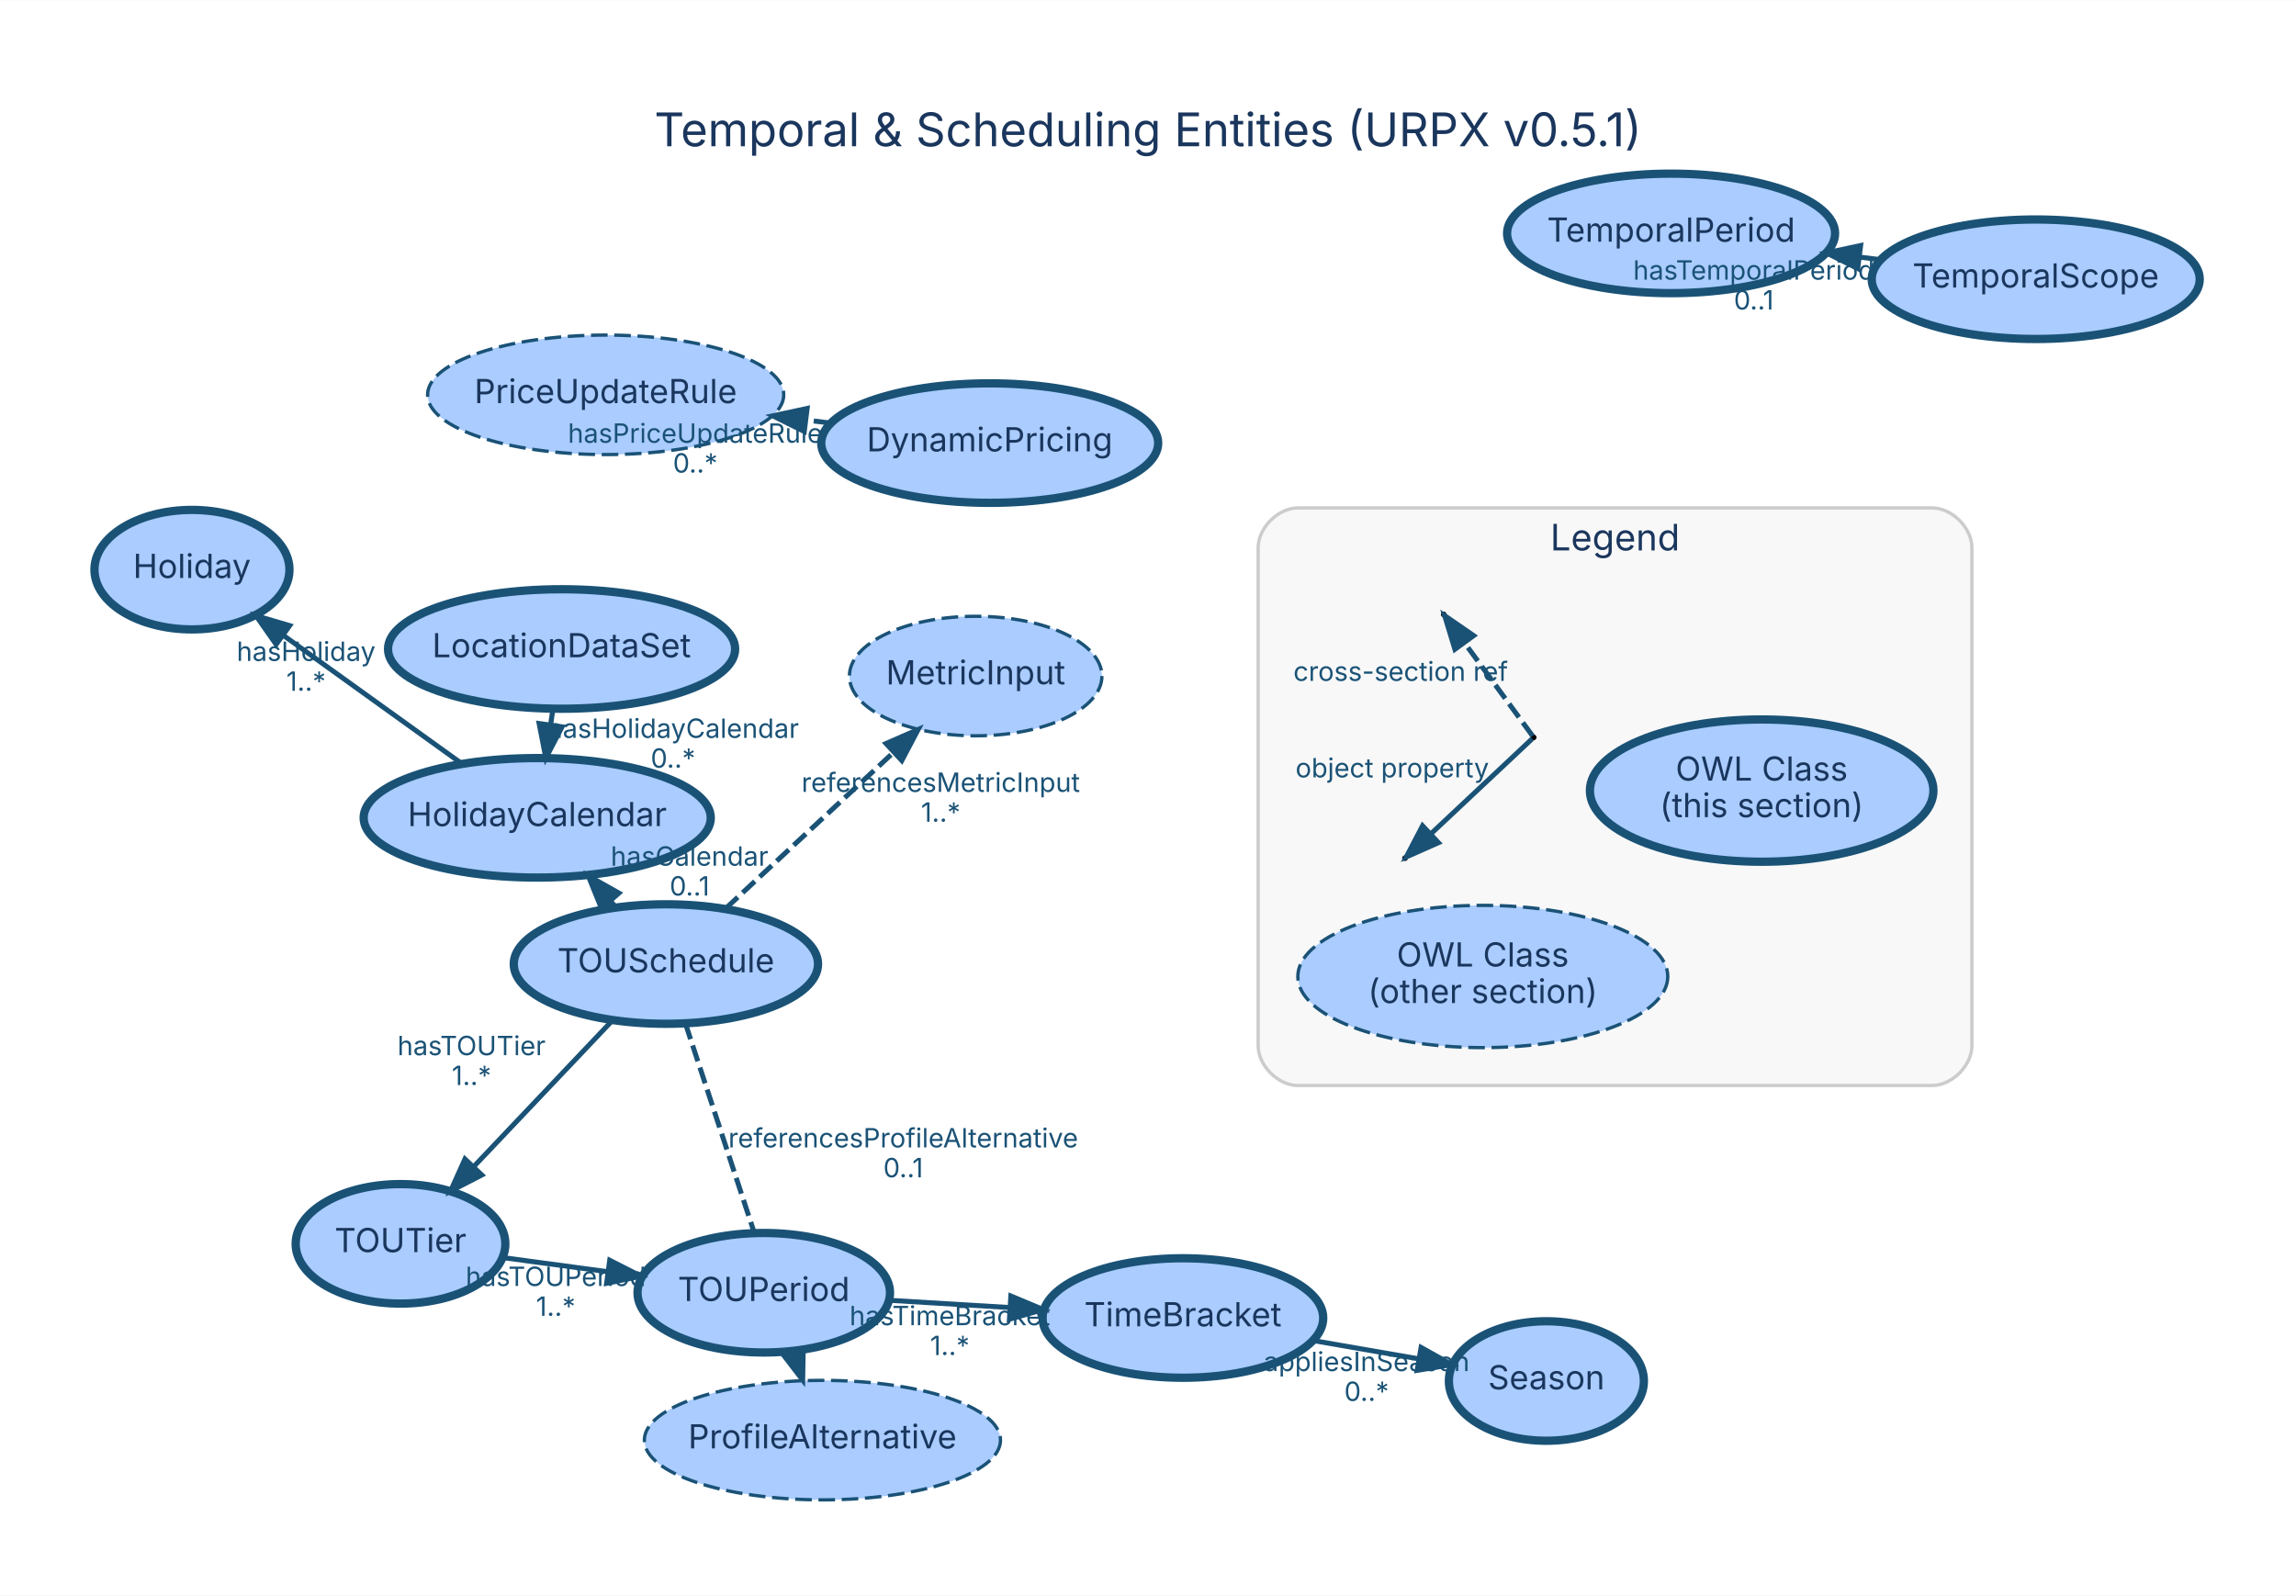
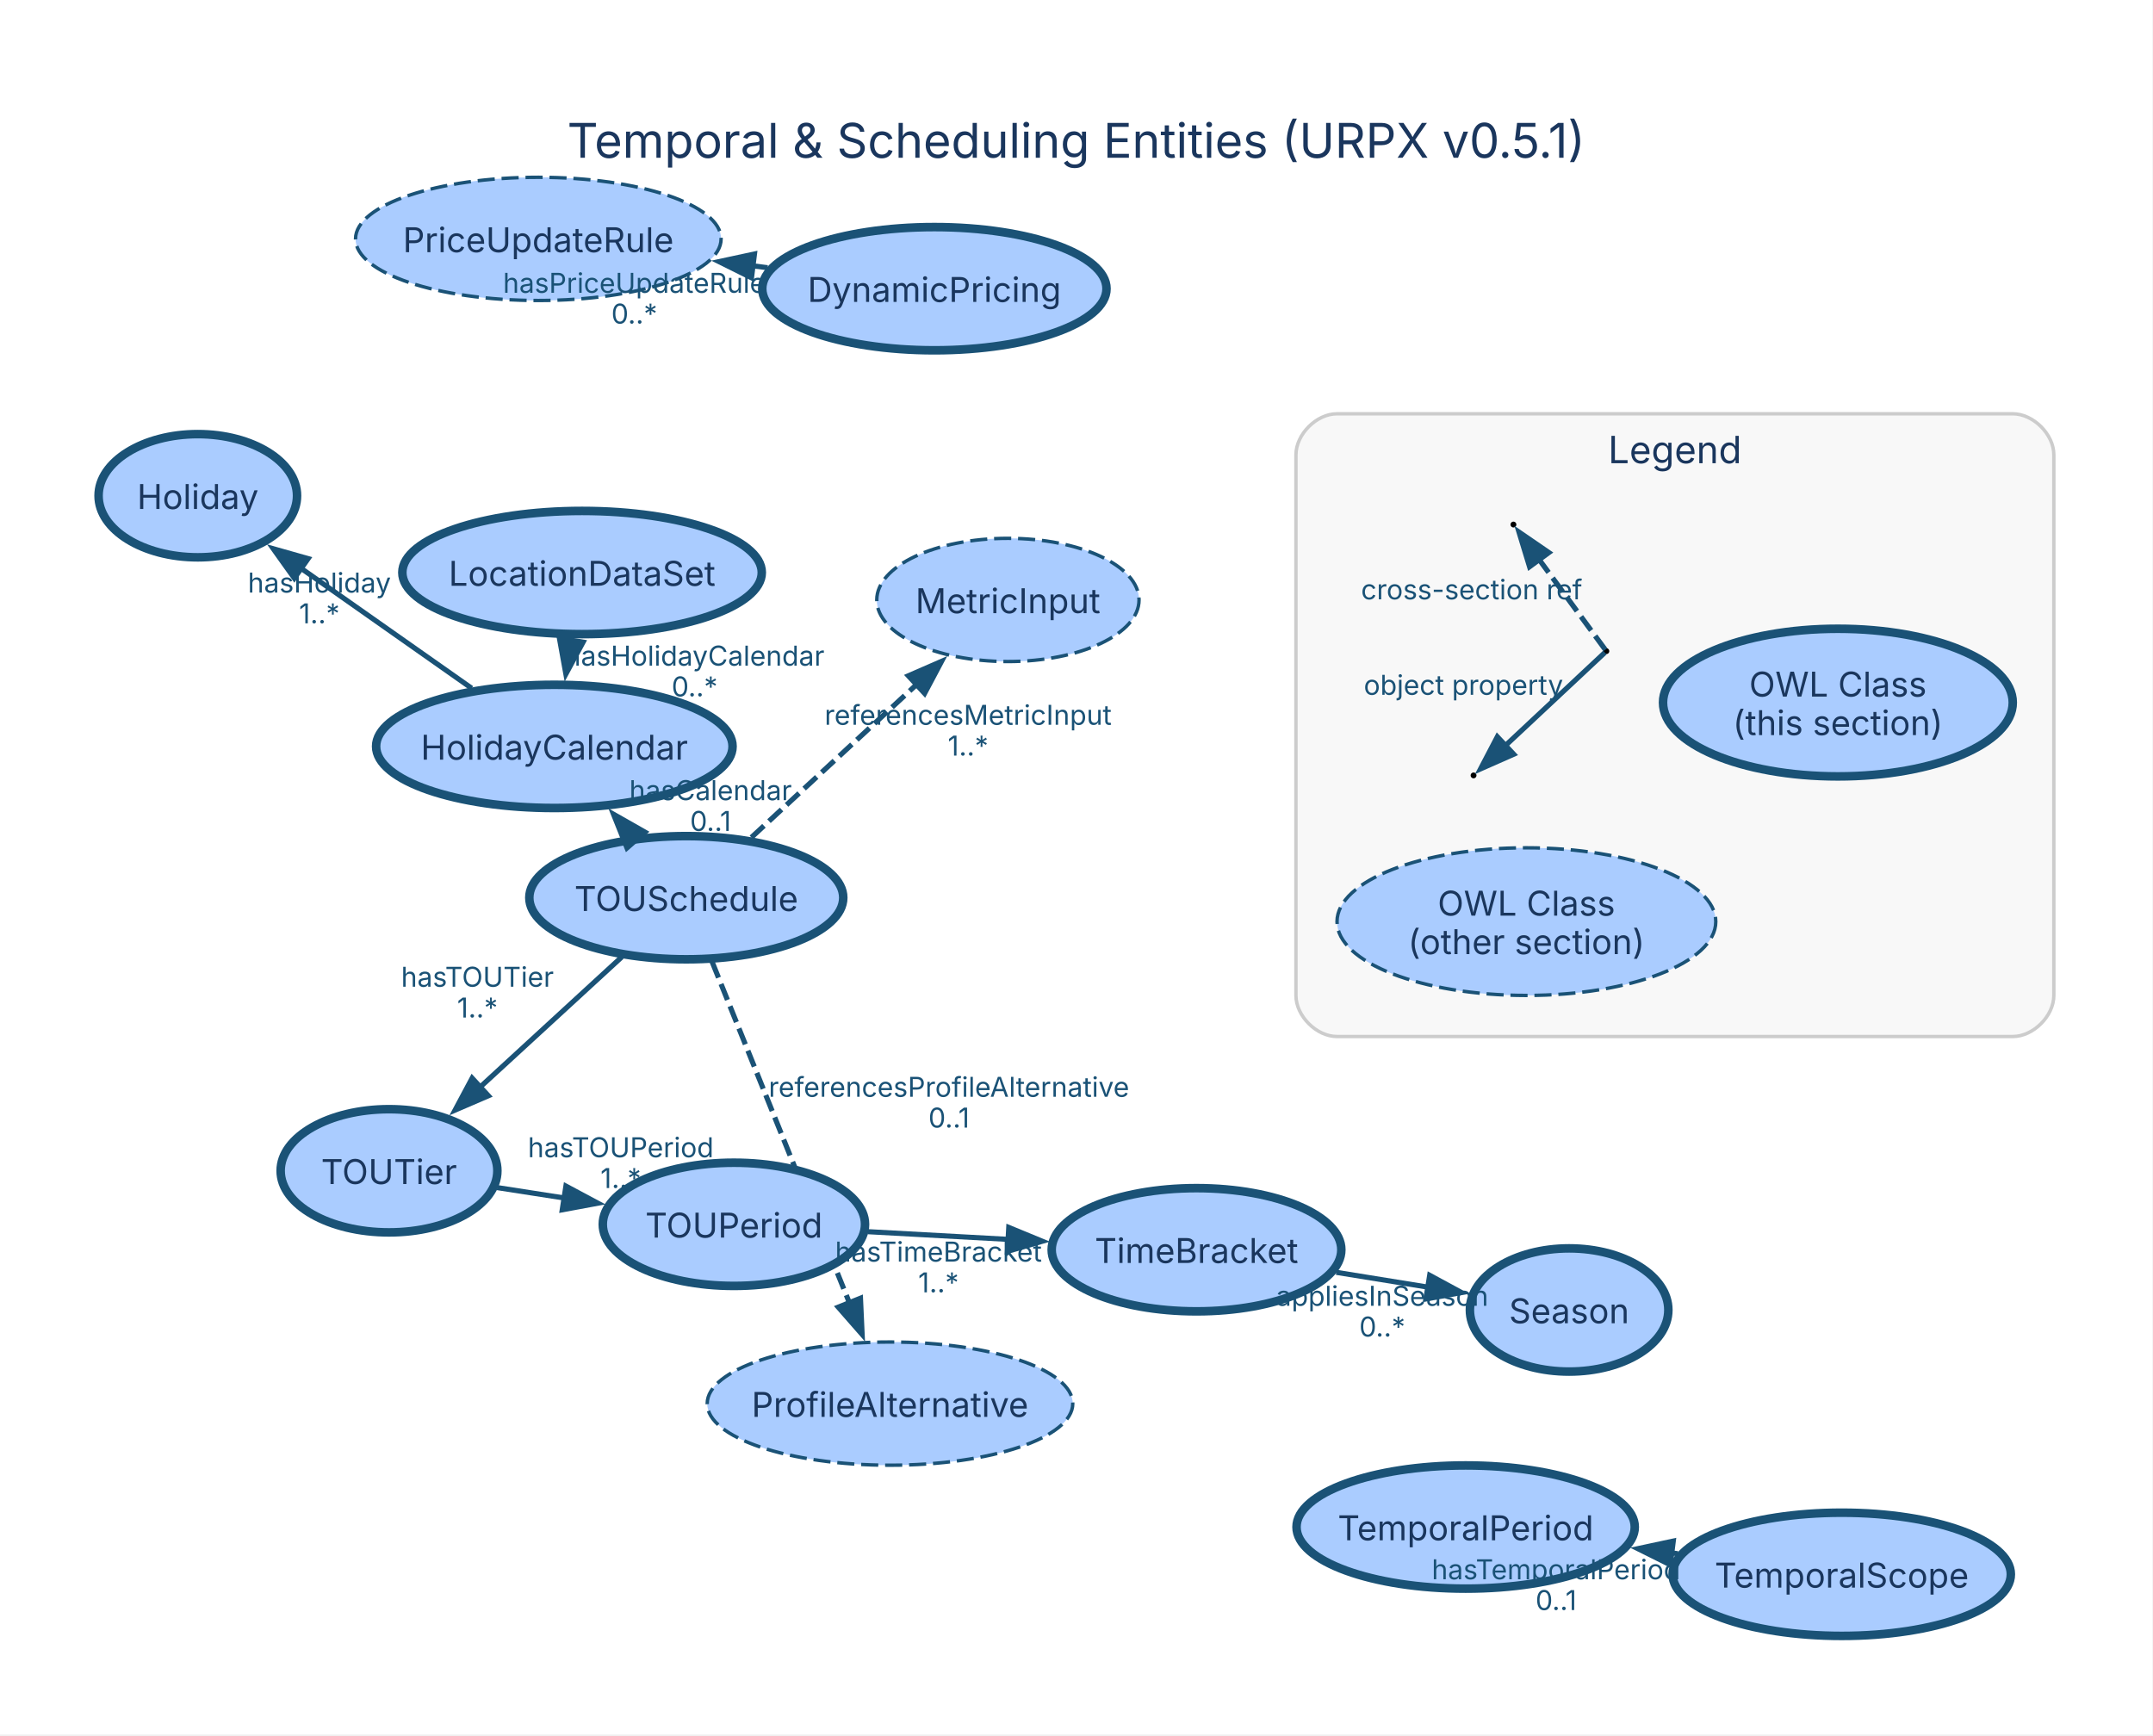
- <svg xmlns="http://www.w3.org/2000/svg" width="692pt" height="481pt" viewBox="0.00 0.00 691.60 480.60">
-   <g id="graph0" class="graph" transform="scale(1 1) rotate(0) translate(28.8 451.8)">
-     <polygon fill="white" stroke="transparent" points="-28.8,28.8 -28.8,-451.8 662.8,-451.8 662.8,28.8 -28.8,28.8" />
-     <text text-anchor="middle" x="317" y="-407.8" font-family="Inter, Helvetica, Arial, sans-serif" font-size="14.00" fill="#1a365d">Temporal &amp; Scheduling Entities (URPX v0.5.1)</text>
+ <svg xmlns="http://www.w3.org/2000/svg" width="629pt" height="507pt" viewBox="0.00 0.00 629.00 507.00">
+   <g id="graph0" class="graph" transform="scale(1 1) rotate(0) translate(28.8 477.98)">
+     <polygon fill="white" stroke="none" points="-28.8,28.8 -28.8,-477.98 600.03,-477.98 600.03,28.8 -28.8,28.8" />
+     <text xml:space="preserve" text-anchor="middle" x="285.62" y="-431.88" font-family="Inter, Helvetica, Arial, sans-serif" font-size="14.00" fill="#1a365d">Temporal &amp; Scheduling Entities (URPX v0.5.1)</text>
    <g id="clust1" class="cluster">
-       <path fill="#f8f8f8" stroke="#cccccc" d="M362.18,-124.85C362.18,-124.85 553.18,-124.85 553.18,-124.85 559.18,-124.85 565.18,-130.85 565.18,-136.85 565.18,-136.85 565.18,-286.85 565.18,-286.85 565.18,-292.85 559.18,-298.85 553.18,-298.85 553.18,-298.85 362.18,-298.85 362.18,-298.85 356.18,-298.85 350.18,-292.85 350.18,-286.85 350.18,-286.85 350.18,-136.85 350.18,-136.85 350.18,-130.85 356.18,-124.85 362.18,-124.85" />
-       <text text-anchor="middle" x="457.68" y="-286.05" font-family="Inter, Helvetica, Arial, sans-serif" font-size="11.00" fill="#1a365d">Legend</text>
+       <path fill="#f8f8f8" stroke="#cccccc" d="M361.81,-175.13C361.81,-175.13 559.23,-175.13 559.23,-175.13 565.23,-175.13 571.23,-181.13 571.23,-187.13 571.23,-187.13 571.23,-345.08 571.23,-345.08 571.23,-351.08 565.23,-357.08 559.23,-357.08 559.23,-357.08 361.81,-357.08 361.81,-357.08 355.81,-357.08 349.81,-351.08 349.81,-345.08 349.81,-345.08 349.81,-187.13 349.81,-187.13 349.81,-181.13 355.81,-175.13 361.81,-175.13" />
+       <text xml:space="preserve" text-anchor="middle" x="460.52" y="-342.63" font-family="Inter, Helvetica, Arial, sans-serif" font-size="11.00" fill="#1a365d">Legend</text>
    </g>
    <g id="node1" class="node">
-       <ellipse fill="#aaccff" stroke="#1a5276" stroke-width="2.5" cx="437" cy="-35.83" rx="29.37" ry="18" />
-       <text text-anchor="middle" x="437" y="-33.33" font-family="Inter, Helvetica, Arial, sans-serif" font-size="10.00" fill="#1a365d">Season</text>
+       <ellipse fill="#aaccff" stroke="#1a5276" stroke-width="2.5" cx="429.62" cy="-95.23" rx="28.99" ry="18" />
+       <text xml:space="preserve" text-anchor="middle" x="429.62" y="-91.35" font-family="Inter, Helvetica, Arial, sans-serif" font-size="10.00" fill="#1a365d">Season</text>
    </g>
    <g id="node2" class="node">
-       <ellipse fill="#aaccff" stroke="#1a5276" stroke-width="2.5" cx="171.78" cy="-161.44" rx="45.83" ry="18" />
-       <text text-anchor="middle" x="171.78" y="-158.94" font-family="Inter, Helvetica, Arial, sans-serif" font-size="10.00" fill="#1a365d">TOUSchedule</text>
+       <ellipse fill="#aaccff" stroke="#1a5276" stroke-width="2.5" cx="171.7" cy="-215.69" rx="45.86" ry="18" />
+       <text xml:space="preserve" text-anchor="middle" x="171.7" y="-211.81" font-family="Inter, Helvetica, Arial, sans-serif" font-size="10.00" fill="#1a365d">TOUSchedule</text>
    </g>
    <g id="node3" class="node">
-       <ellipse fill="#aaccff" stroke="#1a5276" stroke-width="2.5" cx="91.84" cy="-77.15" rx="31.58" ry="18" />
-       <text text-anchor="middle" x="91.84" y="-74.65" font-family="Inter, Helvetica, Arial, sans-serif" font-size="10.00" fill="#1a365d">TOUTier</text>
+       <ellipse fill="#aaccff" stroke="#1a5276" stroke-width="2.5" cx="84.85" cy="-135.9" rx="31.66" ry="18" />
+       <text xml:space="preserve" text-anchor="middle" x="84.85" y="-132.03" font-family="Inter, Helvetica, Arial, sans-serif" font-size="10.00" fill="#1a365d">TOUTier</text>
    </g>
    <g id="edge2" class="edge">
-       <path fill="none" stroke="#1a5276" stroke-width="1.5" d="M155.6,-144.38C143.59,-131.72 127.07,-114.3 113.86,-100.37" />
-       <polygon fill="#1a5276" stroke="#1a5276" stroke-width="1.5" points="116.33,-97.89 106.91,-93.04 111.25,-102.7 116.33,-97.89" />
-       <text text-anchor="middle" x="113.23" y="-133.98" font-family="Inter, Helvetica, Arial, sans-serif" font-size="8.00" fill="#1a5276">hasTOUTier</text>
-       <text text-anchor="middle" x="113.23" y="-124.98" font-family="Inter, Helvetica, Arial, sans-serif" font-size="8.00" fill="#1a5276">1..*</text>
+       <path fill="none" stroke="#1a5276" stroke-width="1.5" d="M152.86,-198.38C140.7,-187.2 124.7,-172.51 111.28,-160.18" />
+       <polygon fill="#1a5276" stroke="#1a5276" stroke-width="1.5" points="113.88,-157.82 104.15,-153.63 109.14,-162.97 113.88,-157.82" />
+       <text xml:space="preserve" text-anchor="middle" x="110.69" y="-189.68" font-family="Inter, Helvetica, Arial, sans-serif" font-size="8.00" fill="#1a5276">hasTOUTier</text>
+       <text xml:space="preserve" text-anchor="middle" x="110.69" y="-180.68" font-family="Inter, Helvetica, Arial, sans-serif" font-size="8.00" fill="#1a5276">1..*</text>
    </g>
    <g id="node6" class="node">
-       <ellipse fill="#aaccff" stroke="#1a5276" stroke-width="2.5" cx="133.02" cy="-205.49" rx="52.28" ry="18" />
-       <text text-anchor="middle" x="133.02" y="-202.99" font-family="Inter, Helvetica, Arial, sans-serif" font-size="10.00" fill="#1a365d">HolidayCalendar</text>
+       <ellipse fill="#aaccff" stroke="#1a5276" stroke-width="2.5" cx="133.15" cy="-259.9" rx="52.07" ry="18" />
+       <text xml:space="preserve" text-anchor="middle" x="133.15" y="-256.02" font-family="Inter, Helvetica, Arial, sans-serif" font-size="10.00" fill="#1a365d">HolidayCalendar</text>
    </g>
    <g id="edge1" class="edge">
-       <path fill="none" stroke="#1a5276" stroke-width="1.5" d="M156.68,-178.6C156.17,-179.18 155.66,-179.76 155.14,-180.35" />
-       <polygon fill="#1a5276" stroke="#1a5276" stroke-width="1.5" points="152.37,-178.2 148.39,-188.02 157.63,-182.82 152.37,-178.2" />
-       <text text-anchor="middle" x="178.91" y="-191.07" font-family="Inter, Helvetica, Arial, sans-serif" font-size="8.00" fill="#1a5276">hasCalendar</text>
-       <text text-anchor="middle" x="178.91" y="-182.07" font-family="Inter, Helvetica, Arial, sans-serif" font-size="8.00" fill="#1a5276">0..1</text>
+       <path fill="none" stroke="#1a5276" stroke-width="1.5" d="M156.02,-233.67C155.95,-233.75 155.88,-233.84 155.8,-233.92" />
+       <polygon fill="#1a5276" stroke="#1a5276" stroke-width="1.5" points="154.37,-230.24 150.43,-240.08 159.65,-234.84 154.37,-230.24" />
+       <text xml:space="preserve" text-anchor="middle" x="178.79" y="-244.2" font-family="Inter, Helvetica, Arial, sans-serif" font-size="8.00" fill="#1a5276">hasCalendar</text>
+       <text xml:space="preserve" text-anchor="middle" x="178.79" y="-235.2" font-family="Inter, Helvetica, Arial, sans-serif" font-size="8.00" fill="#1a5276">0..1</text>
    </g>
    <g id="node12" class="node">
-       <ellipse fill="#aaccff" stroke="#1a5276" stroke-dasharray="5,2" cx="265.09" cy="-248.2" rx="38.03" ry="18" />
-       <text text-anchor="middle" x="265.09" y="-245.7" font-family="Inter, Helvetica, Arial, sans-serif" font-size="10.00" fill="#1a365d">MetricInput</text>
+       <ellipse fill="#aaccff" stroke="#1a5276" stroke-dasharray="5,2" cx="265.66" cy="-302.69" rx="38.31" ry="18" />
+       <text xml:space="preserve" text-anchor="middle" x="265.66" y="-298.82" font-family="Inter, Helvetica, Arial, sans-serif" font-size="10.00" fill="#1a365d">MetricInput</text>
    </g>
    <g id="edge3" class="edge">
-       <path fill="none" stroke="#1a5276" stroke-width="1.5" stroke-dasharray="5,2" d="M189.77,-178.17C204.15,-191.54 224.46,-210.43 240.37,-225.22" />
-       <polygon fill="#1a5276" stroke="#1a5276" stroke-width="1.5" points="238.08,-227.87 247.78,-232.11 242.84,-222.74 238.08,-227.87" />
-       <text text-anchor="middle" x="254.57" y="-213.3" font-family="Inter, Helvetica, Arial, sans-serif" font-size="8.00" fill="#1a5276">referencesMetricInput</text>
-       <text text-anchor="middle" x="254.57" y="-204.3" font-family="Inter, Helvetica, Arial, sans-serif" font-size="8.00" fill="#1a5276">1..*</text>
+       <path fill="none" stroke="#1a5276" stroke-width="1.5" stroke-dasharray="5,2" d="M190.72,-233.3C204.7,-246.25 223.89,-264.01 239.35,-278.32" />
+       <polygon fill="#1a5276" stroke="#1a5276" stroke-width="1.5" points="236.57,-280.52 246.28,-284.75 241.32,-275.38 236.57,-280.52" />
+       <text xml:space="preserve" text-anchor="middle" x="254.03" y="-266.21" font-family="Inter, Helvetica, Arial, sans-serif" font-size="8.00" fill="#1a5276">referencesMetricInput</text>
+       <text xml:space="preserve" text-anchor="middle" x="254.03" y="-257.21" font-family="Inter, Helvetica, Arial, sans-serif" font-size="8.00" fill="#1a5276">1..*</text>
    </g>
    <g id="node14" class="node">
-       <ellipse fill="#aaccff" stroke="#1a5276" stroke-dasharray="5,2" cx="218.93" cy="-18.02" rx="53.64" ry="18" />
-       <text text-anchor="middle" x="218.93" y="-15.52" font-family="Inter, Helvetica, Arial, sans-serif" font-size="10.00" fill="#1a365d">ProfileAlternative</text>
+       <ellipse fill="#aaccff" stroke="#1a5276" stroke-dasharray="5,2" cx="231.21" cy="-67.87" rx="53.4" ry="18" />
+       <text xml:space="preserve" text-anchor="middle" x="231.21" y="-64" font-family="Inter, Helvetica, Arial, sans-serif" font-size="10.00" fill="#1a365d">ProfileAlternative</text>
    </g>
    <g id="edge4" class="edge">
-       <path fill="none" stroke="#1a5276" stroke-width="1.5" stroke-dasharray="5,2" d="M177.65,-143.57C185.74,-118.98 200.36,-74.5 209.86,-45.63" />
-       <polygon fill="#1a5276" stroke="#1a5276" stroke-width="1.5" points="213.18,-46.71 212.98,-36.12 206.53,-44.53 213.18,-46.71" />
-       <text text-anchor="middle" x="243.26" y="-106.2" font-family="Inter, Helvetica, Arial, sans-serif" font-size="8.00" fill="#1a5276">referencesProfileAlternative</text>
-       <text text-anchor="middle" x="243.26" y="-97.2" font-family="Inter, Helvetica, Arial, sans-serif" font-size="8.00" fill="#1a5276">0..1</text>
+       <path fill="none" stroke="#1a5276" stroke-width="1.5" stroke-dasharray="5,2" d="M179.24,-196.97C189.36,-171.84 207.43,-126.94 219.37,-97.28" />
+       <polygon fill="#1a5276" stroke="#1a5276" stroke-width="1.5" points="222.59,-98.67 223.07,-88.09 216.09,-96.06 222.59,-98.67" />
+       <text xml:space="preserve" text-anchor="middle" x="248.43" y="-157.52" font-family="Inter, Helvetica, Arial, sans-serif" font-size="8.00" fill="#1a5276">referencesProfileAlternative</text>
+       <text xml:space="preserve" text-anchor="middle" x="248.43" y="-148.52" font-family="Inter, Helvetica, Arial, sans-serif" font-size="8.00" fill="#1a5276">0..1</text>
    </g>
    <g id="node4" class="node">
-       <ellipse fill="#aaccff" stroke="#1a5276" stroke-width="2.5" cx="201.26" cy="-62.42" rx="38.03" ry="18" />
-       <text text-anchor="middle" x="201.26" y="-59.92" font-family="Inter, Helvetica, Arial, sans-serif" font-size="10.00" fill="#1a365d">TOUPeriod</text>
+       <ellipse fill="#aaccff" stroke="#1a5276" stroke-width="2.5" cx="185.61" cy="-120.26" rx="38.31" ry="18" />
+       <text xml:space="preserve" text-anchor="middle" x="185.61" y="-116.38" font-family="Inter, Helvetica, Arial, sans-serif" font-size="10.00" fill="#1a365d">TOUPeriod</text>
    </g>
    <g id="edge5" class="edge">
-       <path fill="none" stroke="#1a5276" stroke-width="1.5" d="M122.9,-72.97C132.67,-71.65 143.68,-70.17 154.3,-68.74" />
-       <polygon fill="#1a5276" stroke="#1a5276" stroke-width="1.5" points="154.86,-72.2 164.3,-67.4 153.92,-65.26 154.86,-72.2" />
-       <text text-anchor="middle" x="138.6" y="-64.45" font-family="Inter, Helvetica, Arial, sans-serif" font-size="8.00" fill="#1a5276">hasTOUPeriod</text>
-       <text text-anchor="middle" x="138.6" y="-55.45" font-family="Inter, Helvetica, Arial, sans-serif" font-size="8.00" fill="#1a5276">1..*</text>
+       <path fill="none" stroke="#1a5276" stroke-width="1.5" d="M116.45,-130.99C122.73,-130.02 129.46,-128.97 136.17,-127.93" />
+       <polygon fill="#1a5276" stroke="#1a5276" stroke-width="1.5" points="136.53,-131.42 145.87,-126.43 135.46,-124.5 136.53,-131.42" />
+       <text xml:space="preserve" text-anchor="middle" x="152.56" y="-139.86" font-family="Inter, Helvetica, Arial, sans-serif" font-size="8.00" fill="#1a5276">hasTOUPeriod</text>
+       <text xml:space="preserve" text-anchor="middle" x="152.56" y="-130.86" font-family="Inter, Helvetica, Arial, sans-serif" font-size="8.00" fill="#1a5276">1..*</text>
    </g>
    <g id="node5" class="node">
-       <ellipse fill="#aaccff" stroke="#1a5276" stroke-width="2.5" cx="327.51" cy="-54.81" rx="42.27" ry="18" />
-       <text text-anchor="middle" x="327.51" y="-52.31" font-family="Inter, Helvetica, Arial, sans-serif" font-size="10.00" fill="#1a365d">TimeBracket</text>
+       <ellipse fill="#aaccff" stroke="#1a5276" stroke-width="2.5" cx="320.76" cy="-112.83" rx="42.31" ry="18" />
+       <text xml:space="preserve" text-anchor="middle" x="320.76" y="-108.96" font-family="Inter, Helvetica, Arial, sans-serif" font-size="10.00" fill="#1a365d">TimeBracket</text>
    </g>
    <g id="edge6" class="edge">
-       <path fill="none" stroke="#1a5276" stroke-width="1.5" d="M239.48,-60.12C250.71,-59.44 263.19,-58.69 275.14,-57.97" />
-       <polygon fill="#1a5276" stroke="#1a5276" stroke-width="1.5" points="275.69,-61.44 285.46,-57.35 275.26,-54.45 275.69,-61.44" />
-       <text text-anchor="middle" x="257.31" y="-52.64" font-family="Inter, Helvetica, Arial, sans-serif" font-size="8.00" fill="#1a5276">hasTimeBracket</text>
-       <text text-anchor="middle" x="257.31" y="-43.64" font-family="Inter, Helvetica, Arial, sans-serif" font-size="8.00" fill="#1a5276">1..*</text>
+       <path fill="none" stroke="#1a5276" stroke-width="1.5" d="M224.7,-118.11C237.61,-117.4 252.21,-116.6 266.06,-115.84" />
+       <polygon fill="#1a5276" stroke="#1a5276" stroke-width="1.5" points="265.91,-119.35 275.71,-115.31 265.53,-112.36 265.91,-119.35" />
+       <text xml:space="preserve" text-anchor="middle" x="245.38" y="-109.37" font-family="Inter, Helvetica, Arial, sans-serif" font-size="8.00" fill="#1a5276">hasTimeBracket</text>
+       <text xml:space="preserve" text-anchor="middle" x="245.38" y="-100.37" font-family="Inter, Helvetica, Arial, sans-serif" font-size="8.00" fill="#1a5276">1..*</text>
    </g>
    <g id="edge7" class="edge">
-       <path fill="none" stroke="#1a5276" stroke-width="1.5" d="M367.04,-47.96C377.33,-46.17 388.4,-44.26 398.63,-42.48" />
-       <polygon fill="#1a5276" stroke="#1a5276" stroke-width="1.5" points="399.26,-45.93 408.52,-40.77 398.07,-39.03 399.26,-45.93" />
-       <text text-anchor="middle" x="382.84" y="-38.82" font-family="Inter, Helvetica, Arial, sans-serif" font-size="8.00" fill="#1a5276">appliesInSeason</text>
-       <text text-anchor="middle" x="382.84" y="-29.82" font-family="Inter, Helvetica, Arial, sans-serif" font-size="8.00" fill="#1a5276">0..*</text>
+       <path fill="none" stroke="#1a5276" stroke-width="1.5" d="M361.6,-106.23C370.38,-104.81 379.66,-103.31 388.45,-101.89" />
+       <polygon fill="#1a5276" stroke="#1a5276" stroke-width="1.5" points="388.88,-105.36 398.2,-100.31 387.77,-98.45 388.88,-105.36" />
+       <text xml:space="preserve" text-anchor="middle" x="375.02" y="-96.46" font-family="Inter, Helvetica, Arial, sans-serif" font-size="8.00" fill="#1a5276">appliesInSeason</text>
+       <text xml:space="preserve" text-anchor="middle" x="375.02" y="-87.46" font-family="Inter, Helvetica, Arial, sans-serif" font-size="8.00" fill="#1a5276">0..*</text>
    </g>
    <g id="node7" class="node">
-       <ellipse fill="#aaccff" stroke="#1a5276" stroke-width="2.5" cx="29.02" cy="-280.25" rx="29.37" ry="18" />
-       <text text-anchor="middle" x="29.02" y="-277.75" font-family="Inter, Helvetica, Arial, sans-serif" font-size="10.00" fill="#1a365d">Holiday</text>
+       <ellipse fill="#aaccff" stroke="#1a5276" stroke-width="2.5" cx="28.99" cy="-333.14" rx="28.99" ry="18" />
+       <text xml:space="preserve" text-anchor="middle" x="28.99" y="-329.26" font-family="Inter, Helvetica, Arial, sans-serif" font-size="10.00" fill="#1a365d">Holiday</text>
    </g>
    <g id="edge8" class="edge">
-       <path fill="none" stroke="#1a5276" stroke-width="1.5" d="M110.2,-221.89C94.41,-233.24 73.32,-248.4 56.6,-260.42" />
-       <polygon fill="#1a5276" stroke="#1a5276" stroke-width="1.5" points="54.38,-257.71 48.3,-266.39 58.46,-263.39 54.38,-257.71" />
-       <text text-anchor="middle" x="63.4" y="-252.76" font-family="Inter, Helvetica, Arial, sans-serif" font-size="8.00" fill="#1a5276">hasHoliday</text>
-       <text text-anchor="middle" x="63.4" y="-243.76" font-family="Inter, Helvetica, Arial, sans-serif" font-size="8.00" fill="#1a5276">1..*</text>
+       <path fill="none" stroke="#1a5276" stroke-width="1.5" d="M108.99,-276.89C94.1,-287.35 74.89,-300.86 59.03,-312.02" />
+       <polygon fill="#1a5276" stroke="#1a5276" stroke-width="1.5" points="57.19,-309.03 51.03,-317.65 61.22,-314.76 57.19,-309.03" />
+       <text xml:space="preserve" text-anchor="middle" x="64.51" y="-304.85" font-family="Inter, Helvetica, Arial, sans-serif" font-size="8.00" fill="#1a5276">hasHoliday</text>
+       <text xml:space="preserve" text-anchor="middle" x="64.51" y="-295.85" font-family="Inter, Helvetica, Arial, sans-serif" font-size="8.00" fill="#1a5276">1..*</text>
    </g>
    <g id="node8" class="node">
-       <ellipse fill="#aaccff" stroke="#1a5276" stroke-width="2.5" cx="140.36" cy="-256.35" rx="52.28" ry="18" />
-       <text text-anchor="middle" x="140.36" y="-253.85" font-family="Inter, Helvetica, Arial, sans-serif" font-size="10.00" fill="#1a365d">LocationDataSet</text>
+       <ellipse fill="#aaccff" stroke="#1a5276" stroke-width="2.5" cx="141.25" cy="-310.7" rx="52.51" ry="18" />
+       <text xml:space="preserve" text-anchor="middle" x="141.25" y="-306.82" font-family="Inter, Helvetica, Arial, sans-serif" font-size="10.00" fill="#1a365d">LocationDataSet</text>
    </g>
    <g id="edge9" class="edge">
-       <path fill="none" stroke="#1a5276" stroke-width="1.5" d="M137.75,-238.27C137.54,-236.77 137.32,-235.24 137.09,-233.69" />
-       <polygon fill="#1a5276" stroke="#1a5276" stroke-width="1.5" points="140.51,-232.9 135.62,-223.5 133.59,-233.9 140.51,-232.9" />
-       <text text-anchor="middle" x="173.92" y="-229.58" font-family="Inter, Helvetica, Arial, sans-serif" font-size="8.00" fill="#1a5276">hasHolidayCalendar</text>
-       <text text-anchor="middle" x="173.92" y="-220.58" font-family="Inter, Helvetica, Arial, sans-serif" font-size="8.00" fill="#1a5276">0..*</text>
+       <path fill="none" stroke="#1a5276" stroke-width="1.5" d="M138.19,-291.49C138.15,-291.23 138.11,-290.97 138.07,-290.71" />
+       <polygon fill="#1a5276" stroke="#1a5276" stroke-width="1.5" points="141.55,-290.36 136.52,-281.04 134.64,-291.46 141.55,-290.36" />
+       <text xml:space="preserve" text-anchor="middle" x="174.13" y="-283.5" font-family="Inter, Helvetica, Arial, sans-serif" font-size="8.00" fill="#1a5276">hasHolidayCalendar</text>
+       <text xml:space="preserve" text-anchor="middle" x="174.13" y="-274.5" font-family="Inter, Helvetica, Arial, sans-serif" font-size="8.00" fill="#1a5276">0..*</text>
    </g>
    <g id="node9" class="node">
-       <ellipse fill="#aaccff" stroke="#1a5276" stroke-width="2.5" cx="269.32" cy="-318.38" rx="50.75" ry="18" />
-       <text text-anchor="middle" x="269.32" y="-315.88" font-family="Inter, Helvetica, Arial, sans-serif" font-size="10.00" fill="#1a365d">DynamicPricing</text>
+       <ellipse fill="#aaccff" stroke="#1a5276" stroke-width="2.5" cx="244.18" cy="-393.63" rx="50.29" ry="18" />
+       <text xml:space="preserve" text-anchor="middle" x="244.18" y="-389.76" font-family="Inter, Helvetica, Arial, sans-serif" font-size="10.00" fill="#1a365d">DynamicPricing</text>
    </g>
    <g id="node13" class="node">
-       <ellipse fill="#aaccff" stroke="#1a5276" stroke-dasharray="5,2" cx="153.64" cy="-332.92" rx="53.64" ry="18" />
-       <text text-anchor="middle" x="153.64" y="-330.42" font-family="Inter, Helvetica, Arial, sans-serif" font-size="10.00" fill="#1a365d">PriceUpdateRule</text>
+       <ellipse fill="#aaccff" stroke="#1a5276" stroke-dasharray="5,2" cx="128.47" cy="-408.18" rx="53.4" ry="18" />
+       <text xml:space="preserve" text-anchor="middle" x="128.47" y="-404.3" font-family="Inter, Helvetica, Arial, sans-serif" font-size="10.00" fill="#1a365d">PriceUpdateRule</text>
    </g>
    <g id="edge10" class="edge">
-       <path fill="none" stroke="#1a5276" stroke-width="1.5" stroke-dasharray="5,2" d="M221.27,-324.42C218.86,-324.72 216.43,-325.03 213.99,-325.33" />
-       <polygon fill="#1a5276" stroke="#1a5276" stroke-width="1.5" points="213.46,-321.87 203.97,-326.59 214.33,-328.82 213.46,-321.87" />
-       <text text-anchor="middle" x="180.63" y="-318.48" font-family="Inter, Helvetica, Arial, sans-serif" font-size="8.00" fill="#1a5276">hasPriceUpdateRule</text>
-       <text text-anchor="middle" x="180.63" y="-309.48" font-family="Inter, Helvetica, Arial, sans-serif" font-size="8.00" fill="#1a5276">0..*</text>
+       <path fill="none" stroke="#1a5276" stroke-width="1.5" stroke-dasharray="5,2" d="M195.45,-399.76C194,-399.94 192.55,-400.12 191.1,-400.31" />
+       <polygon fill="#1a5276" stroke="#1a5276" stroke-width="1.5" points="190.75,-396.82 181.26,-401.54 191.62,-403.77 190.75,-396.82" />
+       <text xml:space="preserve" text-anchor="middle" x="156.52" y="-392.43" font-family="Inter, Helvetica, Arial, sans-serif" font-size="8.00" fill="#1a5276">hasPriceUpdateRule</text>
+       <text xml:space="preserve" text-anchor="middle" x="156.52" y="-383.43" font-family="Inter, Helvetica, Arial, sans-serif" font-size="8.00" fill="#1a5276">0..*</text>
    </g>
    <g id="node10" class="node">
-       <ellipse fill="#aaccff" stroke="#1a5276" stroke-width="2.5" cx="584.4" cy="-367.74" rx="49.4" ry="18" />
-       <text text-anchor="middle" x="584.4" y="-365.24" font-family="Inter, Helvetica, Arial, sans-serif" font-size="10.00" fill="#1a365d">TemporalScope</text>
+       <ellipse fill="#aaccff" stroke="#1a5276" stroke-width="2.5" cx="509.26" cy="-18" rx="49.41" ry="18" />
+       <text xml:space="preserve" text-anchor="middle" x="509.26" y="-14.12" font-family="Inter, Helvetica, Arial, sans-serif" font-size="10.00" fill="#1a365d">TemporalScope</text>
    </g>
    <g id="node11" class="node">
-       <ellipse fill="#aaccff" stroke="#1a5276" stroke-width="2.5" cx="474.56" cy="-381.55" rx="49.4" ry="18" />
-       <text text-anchor="middle" x="474.56" y="-379.05" font-family="Inter, Helvetica, Arial, sans-serif" font-size="10.00" fill="#1a365d">TemporalPeriod</text>
+       <ellipse fill="#aaccff" stroke="#1a5276" stroke-width="2.5" cx="399.39" cy="-31.81" rx="49.41" ry="18" />
+       <text xml:space="preserve" text-anchor="middle" x="399.39" y="-27.94" font-family="Inter, Helvetica, Arial, sans-serif" font-size="10.00" fill="#1a365d">TemporalPeriod</text>
    </g>
    <g id="edge11" class="edge">
-       <path fill="none" stroke="#1a5276" stroke-width="1.5" d="M537.5,-373.64C535.49,-373.89 533.46,-374.15 531.43,-374.4" />
-       <polygon fill="#1a5276" stroke="#1a5276" stroke-width="1.5" points="530.79,-370.96 521.31,-375.68 531.66,-377.9 530.79,-370.96" />
-       <text text-anchor="middle" x="499.47" y="-367.62" font-family="Inter, Helvetica, Arial, sans-serif" font-size="8.00" fill="#1a5276">hasTemporalPeriod</text>
-       <text text-anchor="middle" x="499.47" y="-358.62" font-family="Inter, Helvetica, Arial, sans-serif" font-size="8.00" fill="#1a5276">0..1</text>
+       <path fill="none" stroke="#1a5276" stroke-width="1.5" d="M461.39,-24.02C460.67,-24.11 459.94,-24.2 459.22,-24.29" />
+       <polygon fill="#1a5276" stroke="#1a5276" stroke-width="1.5" points="459.18,-20.77 449.7,-25.49 460.05,-27.71 459.18,-20.77" />
+       <text xml:space="preserve" text-anchor="middle" x="425.8" y="-16.55" font-family="Inter, Helvetica, Arial, sans-serif" font-size="8.00" fill="#1a5276">hasTemporalPeriod</text>
+       <text xml:space="preserve" text-anchor="middle" x="425.8" y="-7.55" font-family="Inter, Helvetica, Arial, sans-serif" font-size="8.00" fill="#1a5276">0..1</text>
    </g>
    <g id="node15" class="node">
-       <ellipse fill="#aaccff" stroke="#1a5276" stroke-width="2.5" cx="501.85" cy="-213.69" rx="51.74" ry="21.43" />
-       <text text-anchor="middle" x="501.85" y="-216.69" font-family="Inter, Helvetica, Arial, sans-serif" font-size="10.00" fill="#1a365d">OWL Class</text>
-       <text text-anchor="middle" x="501.85" y="-205.69" font-family="Inter, Helvetica, Arial, sans-serif" font-size="10.00" fill="#1a365d">(this section)</text>
+       <ellipse fill="#aaccff" stroke="#1a5276" stroke-width="2.5" cx="508.14" cy="-272.7" rx="51.09" ry="21.57" />
+       <text xml:space="preserve" text-anchor="middle" x="508.14" y="-274.45" font-family="Inter, Helvetica, Arial, sans-serif" font-size="10.00" fill="#1a365d">OWL Class</text>
+       <text xml:space="preserve" text-anchor="middle" x="508.14" y="-263.2" font-family="Inter, Helvetica, Arial, sans-serif" font-size="10.00" fill="#1a365d">(this section)</text>
    </g>
    <g id="node16" class="node">
-       <ellipse fill="#aaccff" stroke="#1a5276" stroke-dasharray="5,2" cx="417.85" cy="-157.69" rx="55.72" ry="21.43" />
-       <text text-anchor="middle" x="417.85" y="-160.69" font-family="Inter, Helvetica, Arial, sans-serif" font-size="10.00" fill="#1a365d">OWL Class</text>
-       <text text-anchor="middle" x="417.85" y="-149.69" font-family="Inter, Helvetica, Arial, sans-serif" font-size="10.00" fill="#1a365d">(other section)</text>
+       <ellipse fill="#aaccff" stroke="#1a5276" stroke-dasharray="5,2" cx="417.14" cy="-208.7" rx="55.33" ry="21.57" />
+       <text xml:space="preserve" text-anchor="middle" x="417.14" y="-210.45" font-family="Inter, Helvetica, Arial, sans-serif" font-size="10.00" fill="#1a365d">OWL Class</text>
+       <text xml:space="preserve" text-anchor="middle" x="417.14" y="-199.2" font-family="Inter, Helvetica, Arial, sans-serif" font-size="10.00" fill="#1a365d">(other section)</text>
    </g>
    <g id="node17" class="node">
-       <ellipse fill="black" stroke="black" cx="433.17" cy="-229.72" rx="0.36" ry="0.36" />
+       <ellipse fill="black" stroke="black" cx="440.5" cy="-287.73" rx="0.36" ry="0.36" />
    </g>
    <g id="node18" class="node">
-       <ellipse fill="black" stroke="black" cx="394.42" cy="-193.34" rx="0.36" ry="0.36" />
+       <ellipse fill="black" stroke="black" cx="401.7" cy="-251.42" rx="0.36" ry="0.36" />
    </g>
    <g id="edge12" class="edge">
-       <path fill="none" stroke="#1a5276" stroke-width="1.5" d="M432.73,-229.31C429.8,-226.56 412.75,-210.55 402.4,-200.84" />
-       <polygon fill="#1a5276" stroke="#1a5276" stroke-width="1.5" points="404.49,-198 394.8,-193.7 399.7,-203.1 404.49,-198" />
-       <text text-anchor="middle" x="390.57" y="-217.68" font-family="Inter, Helvetica, Arial, sans-serif" font-size="8.00" fill="#1a5276">object property</text>
+       <path fill="none" stroke="#1a5276" stroke-width="1.5" d="M440.06,-287.32C437.22,-284.66 421.12,-269.6 410.7,-259.85" />
+       <polygon fill="#1a5276" stroke="#1a5276" stroke-width="1.5" points="413.43,-257.61 403.74,-253.33 408.65,-262.72 413.43,-257.61" />
+       <text xml:space="preserve" text-anchor="middle" x="398.76" y="-274.98" font-family="Inter, Helvetica, Arial, sans-serif" font-size="8.00" fill="#1a5276">object property</text>
    </g>
    <g id="node19" class="node">
-       <ellipse fill="black" stroke="black" cx="406.09" cy="-266.75" rx="0.36" ry="0.36" />
+       <ellipse fill="black" stroke="black" cx="413.35" cy="-324.72" rx="0.36" ry="0.36" />
    </g>
    <g id="edge13" class="edge">
-       <path fill="none" stroke="#1a5276" stroke-width="1.5" stroke-dasharray="5,2" d="M432.86,-230.14C430.88,-232.85 419.65,-248.21 412.38,-258.16" />
-       <polygon fill="#1a5276" stroke="#1a5276" stroke-width="1.5" points="409.44,-256.25 406.36,-266.39 415.09,-260.38 409.44,-256.25" />
-       <text text-anchor="middle" x="393.12" y="-246.75" font-family="Inter, Helvetica, Arial, sans-serif" font-size="8.00" fill="#1a5276">cross-section ref</text>
+       <path fill="none" stroke="#1a5276" stroke-width="1.5" stroke-dasharray="5,2" d="M440.19,-288.15C438.29,-290.74 427.92,-304.87 420.64,-314.79" />
+       <polygon fill="#1a5276" stroke="#1a5276" stroke-width="1.5" points="418.06,-312.39 414.97,-322.52 423.7,-316.53 418.06,-312.39" />
+       <text xml:space="preserve" text-anchor="middle" x="401.16" y="-302.87" font-family="Inter, Helvetica, Arial, sans-serif" font-size="8.00" fill="#1a5276">cross-section ref</text>
    </g>
  </g>
</svg>
